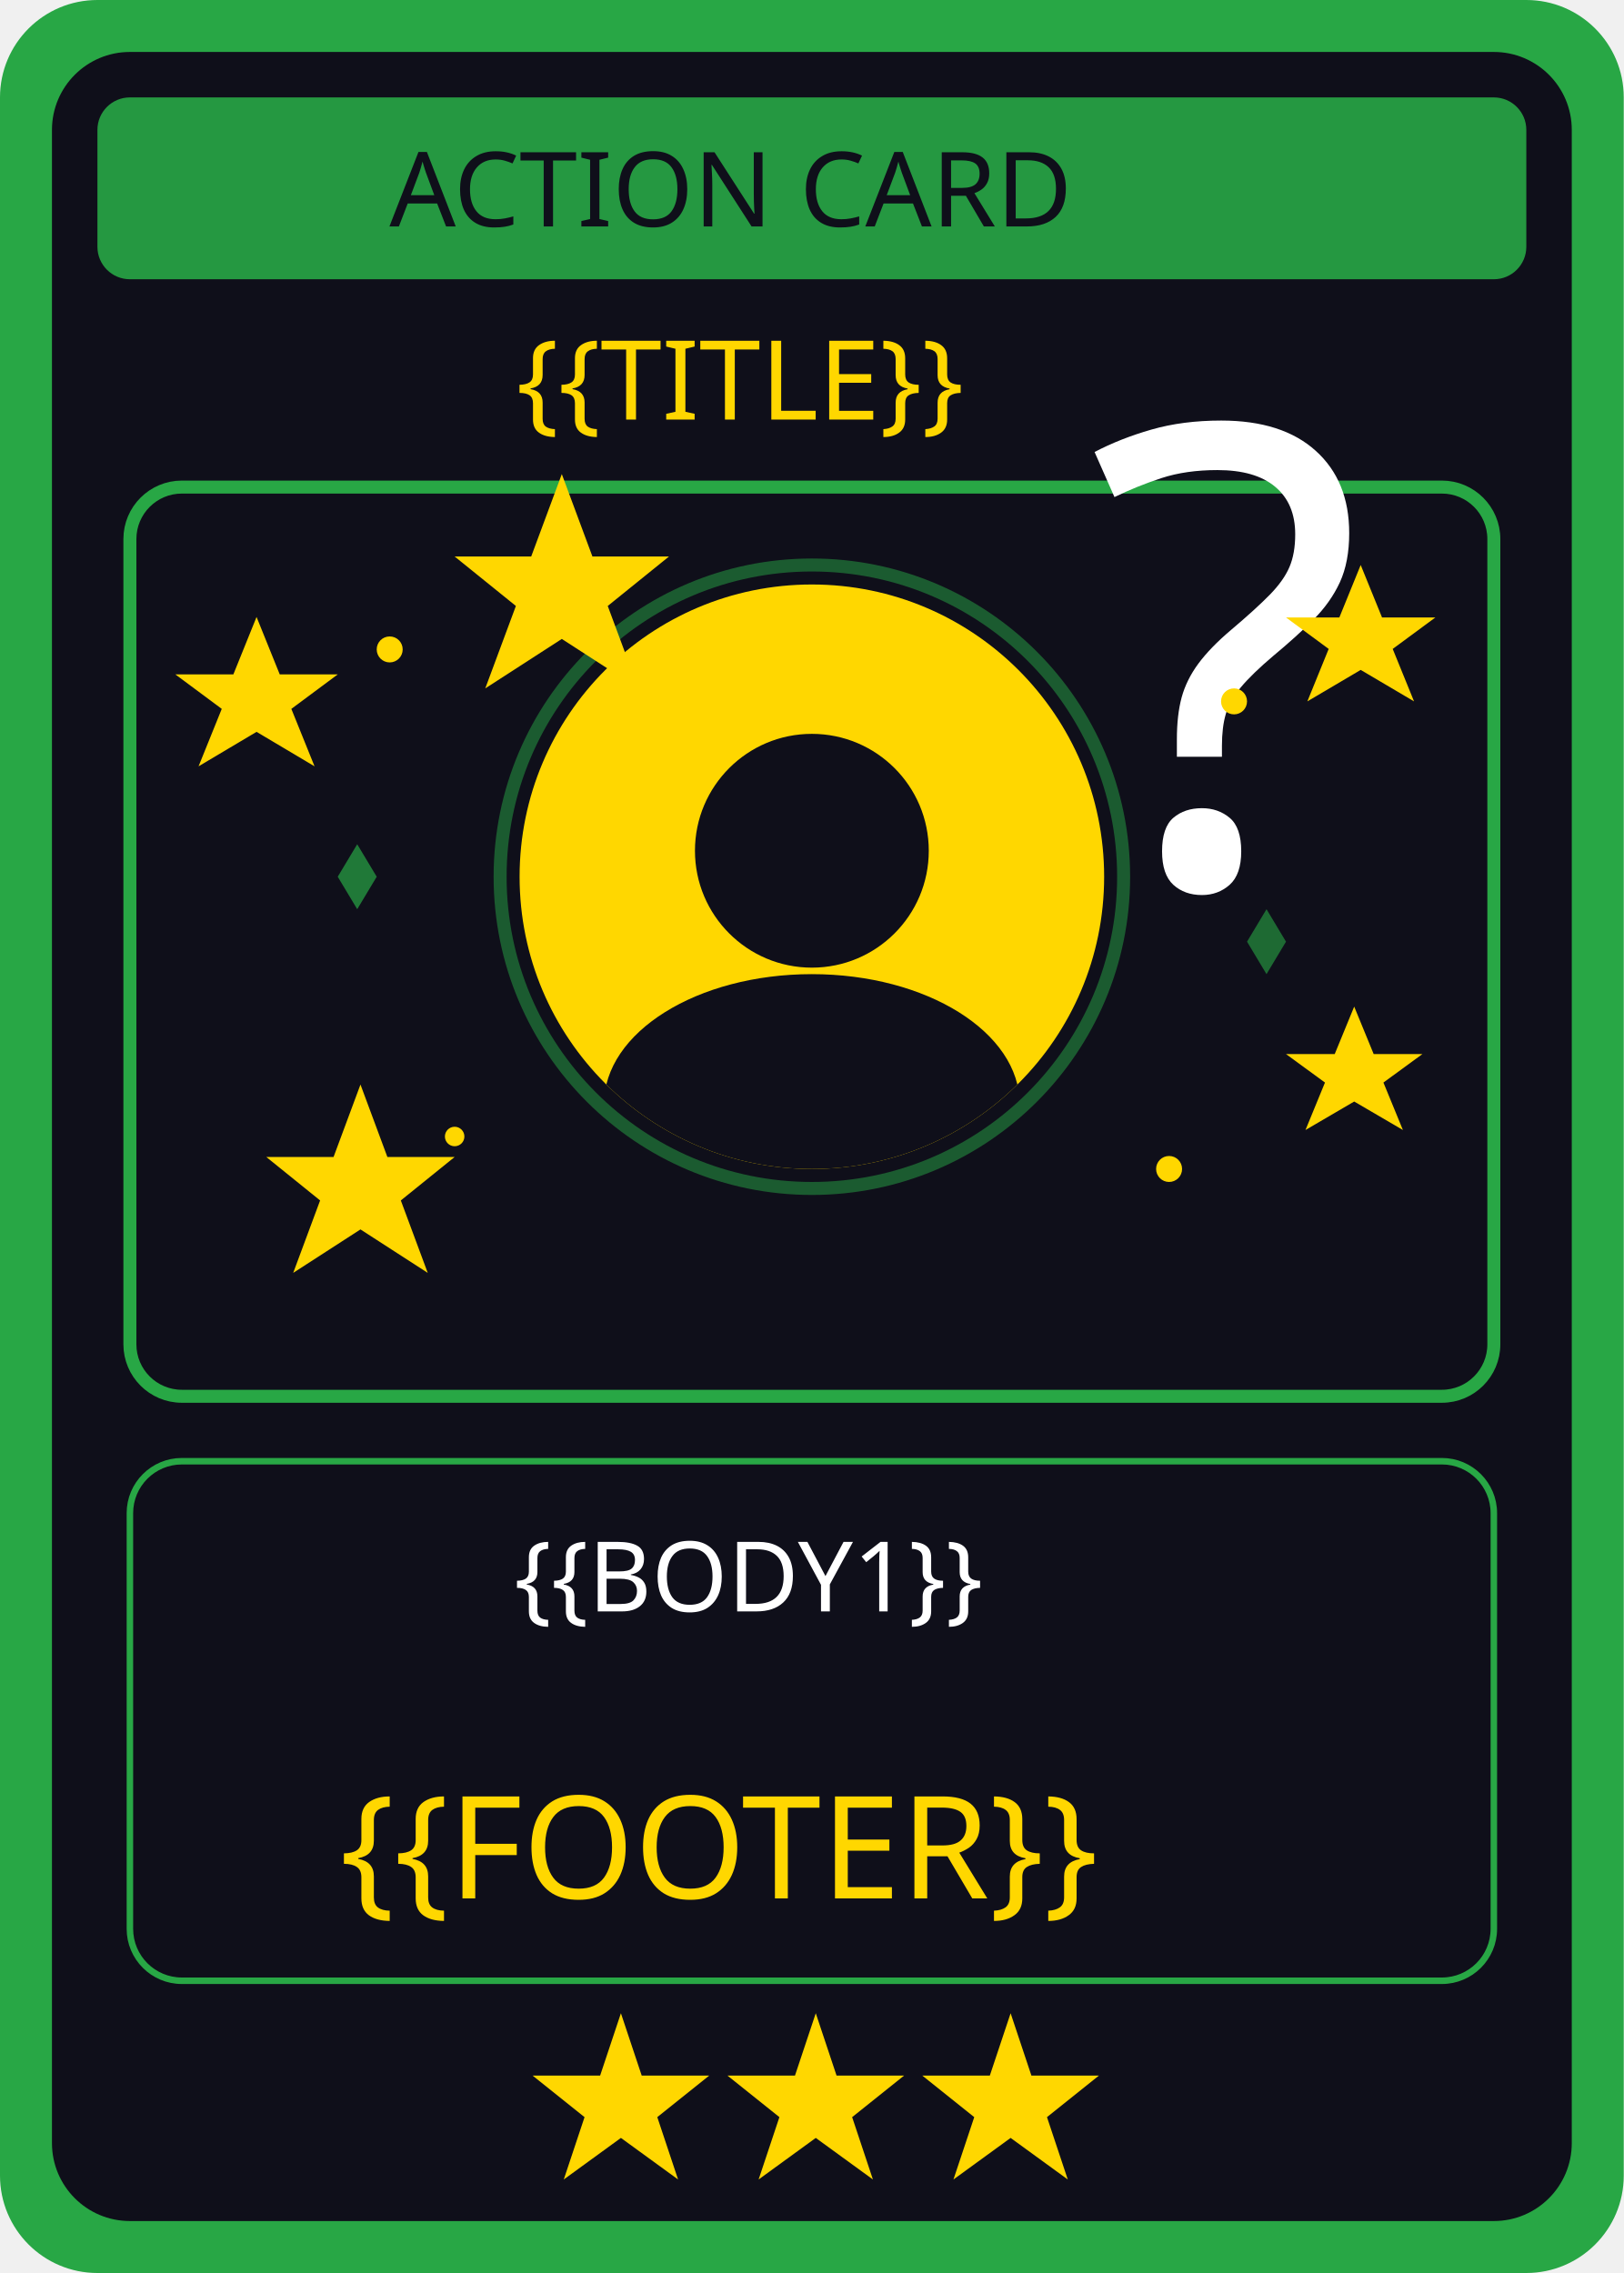
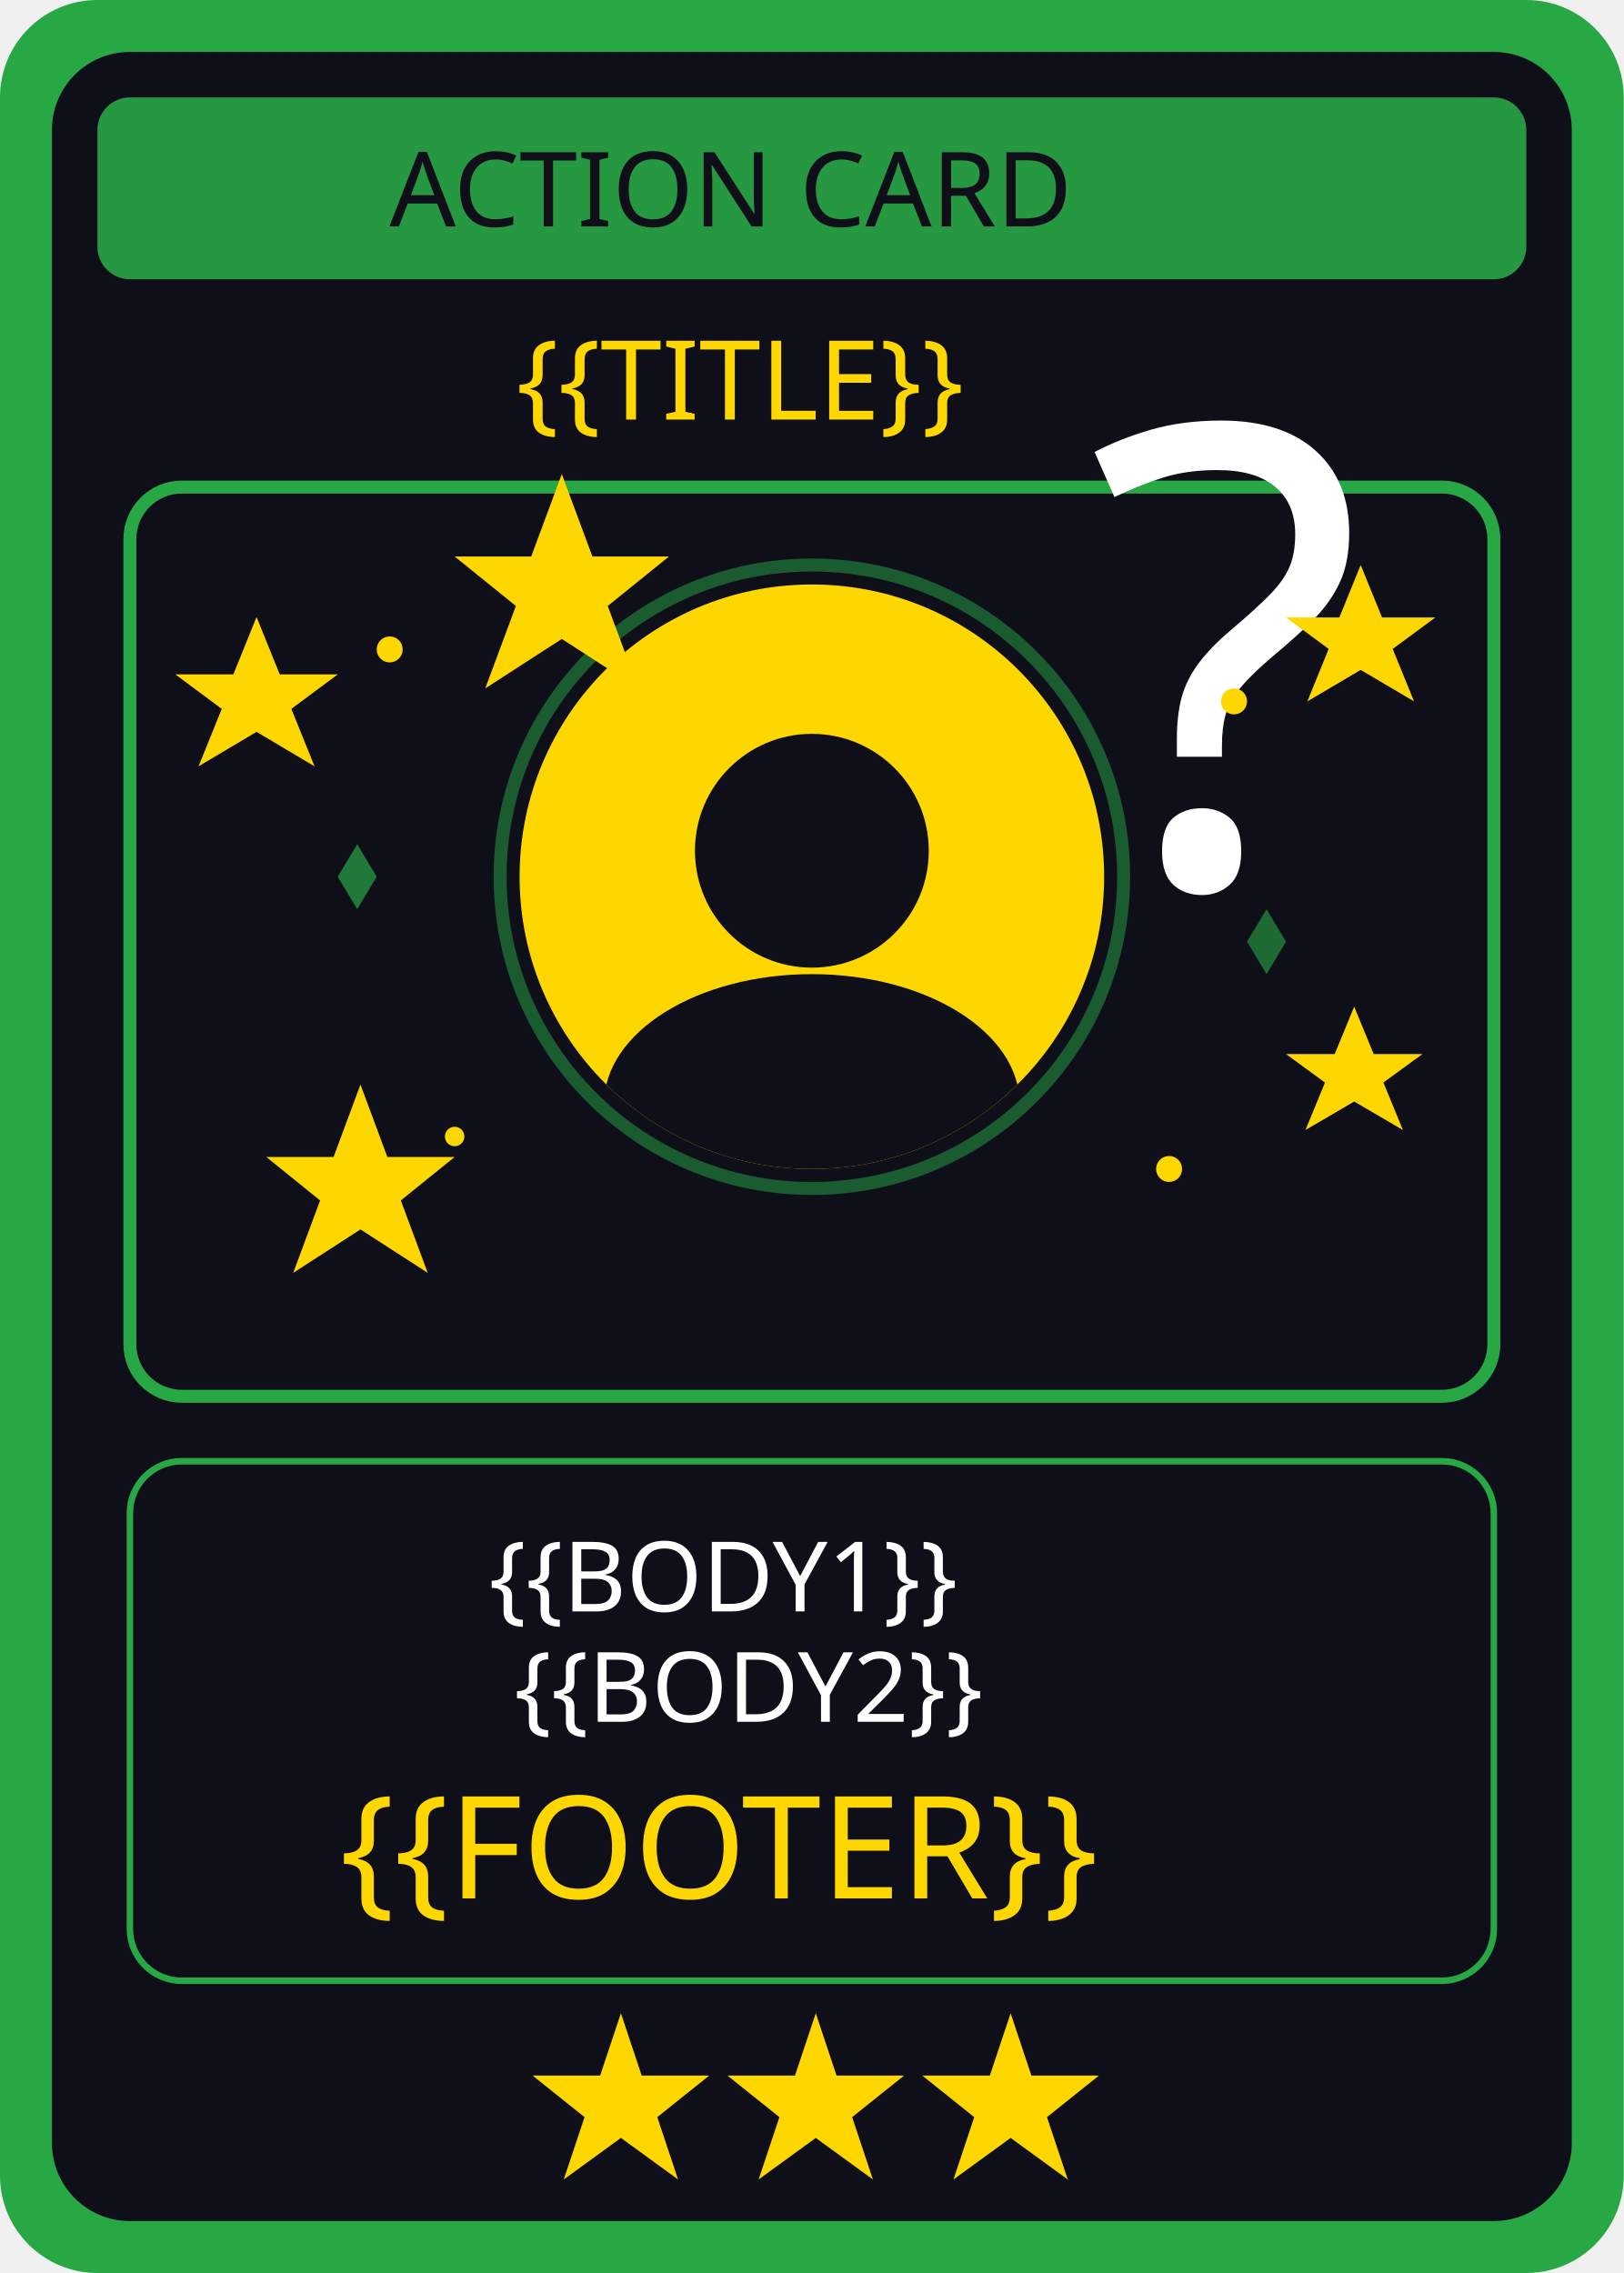
<svg xmlns="http://www.w3.org/2000/svg" width="250" height="350" viewBox="0 0 250 350" fill="none">
  <g clip-path="url(#clip0_237_76)">
    <path d="M235 0H15C6.716 0 0 6.716 0 15V335C0 343.284 6.716 350 15 350H235C243.284 350 250 343.284 250 335V15C250 6.716 243.284 0 235 0Z" fill="#28A745" />
    <path d="M230 8H20C13.373 8 8 13.373 8 20V330C8 336.627 13.373 342 20 342H230C236.627 342 242 336.627 242 330V20C242 13.373 236.627 8 230 8Z" fill="#0F0F1A" />
    <path opacity="0.9" d="M230 15H20C17.239 15 15 17.239 15 20V38C15 40.761 17.239 43 20 43H230C232.761 43 235 40.761 235 38V20C235 17.239 232.761 15 230 15Z" fill="#28A745" />
    <text fill="#0F0F1A" style="white-space: pre" xml:space="preserve" font-family="Neucha" font-size="16" letter-spacing="0em">
      <tspan text-anchor="middle" x="125" y="34.867">ACTION CARD </tspan>
    </text>
    <text fill="#FFD700" style="white-space: pre" xml:space="preserve" font-family="Neucha" font-size="17" letter-spacing="0em">
      <tspan text-anchor="middle" x="125" y="64.609">{{TITLE}}</tspan>
    </text>
    <path d="M222 75H28C23.582 75 20 78.582 20 83V207C20 211.418 23.582 215 28 215H222C226.418 215 230 211.418 230 207V83C230 78.582 226.418 75 222 75Z" fill="#0F0F1A" stroke="#28A745" stroke-width="2" />
    <path opacity="0.5" d="M125 183C151.51 183 173 161.51 173 135C173 108.49 151.51 87 125 87C98.49 87 77 108.49 77 135C77 161.51 98.49 183 125 183Z" stroke="#28A745" stroke-width="2" />
    <path d="M125 180C149.853 180 170 159.853 170 135C170 110.147 149.853 90 125 90C100.147 90 80 110.147 80 135C80 159.853 100.147 180 125 180Z" fill="#FFD700" />
    <path d="M125 149C134.941 149 143 140.941 143 131C143 121.059 134.941 113 125 113C115.059 113 107 121.059 107 131C107 140.941 115.059 149 125 149Z" fill="#0F0F1A" />
    <mask id="mask0_237_76" style="mask-type:luminance" maskUnits="userSpaceOnUse" x="80" y="90" width="90" height="90">
      <path d="M125 180C149.853 180 170 159.853 170 135C170 110.147 149.853 90 125 90C100.147 90 80 110.147 80 135C80 159.853 100.147 180 125 180Z" fill="white" />
    </mask>
    <g mask="url(#mask0_237_76)">
      <path d="M125 190C142.673 190 157 181.046 157 170C157 158.954 142.673 150 125 150C107.327 150 93 158.954 93 170C93 181.046 107.327 190 125 190Z" fill="#0F0F1A" />
    </g>
    <text fill="white" style="white-space: pre" xml:space="preserve" font-family="Neucha" font-size="99" letter-spacing="0em">
      <tspan x="167.341" y="136.428">? </tspan>
    </text>
    <path d="M60 102C61.105 102 62 101.105 62 100C62 98.895 61.105 98 60 98C58.895 98 58 98.895 58 100C58 101.105 58.895 102 60 102Z" fill="#FFD700" />
    <path d="M190 110C191.105 110 192 109.105 192 108C192 106.895 191.105 106 190 106C188.895 106 188 106.895 188 108C188 109.105 188.895 110 190 110Z" fill="#FFD700" />
    <path d="M180 182C181.105 182 182 181.105 182 180C182 178.895 181.105 178 180 178C178.895 178 178 178.895 178 180C178 181.105 178.895 182 180 182Z" fill="#FFD700" />
    <path d="M70 176.5C70.828 176.5 71.5 175.828 71.5 175C71.5 174.172 70.828 173.5 70 173.5C69.172 173.5 68.5 174.172 68.5 175C68.5 175.828 69.172 176.5 70 176.5Z" fill="#FFD700" />
    <path opacity="0.7" d="M55 130L58 135L55 140L52 135L55 130Z" fill="#28A745" />
    <path opacity="0.6" d="M195 140L198 145L195 150L192 145L195 140Z" fill="#28A745" />
    <path d="M39.5 95L43.071 103.846H52L44.857 109.154L48.429 118L39.5 112.692L30.571 118L34.143 109.154L27 103.846H35.929L39.5 95Z" fill="#FFD700" />
    <path d="M209.5 87L212.786 95.077H221L214.429 99.923L217.714 108L209.5 103.154L201.286 108L204.571 99.923L198 95.077H206.214L209.5 87Z" fill="#FFD700" />
    <path d="M208.5 155L211.5 162.308H219L213 166.692L216 174L208.5 169.615L201 174L204 166.692L198 162.308H205.5L208.5 155Z" fill="#FFD700" />
    <path d="M55.5 167L59.643 178.154H70L61.714 184.846L65.857 196L55.5 189.308L45.143 196L49.286 184.846L41 178.154H51.357L55.5 167Z" fill="#FFD700" />
    <path d="M86.5 73L91.214 85.692H103L93.571 93.308L98.286 106L86.5 98.385L74.714 106L79.429 93.308L70 85.692H81.786L86.5 73Z" fill="#FFD700" />
    <path d="M222 225H28C23.582 225 20 228.582 20 233V297C20 301.418 23.582 305 28 305H222C226.418 305 230 301.418 230 297V233C230 228.582 226.418 225 222 225Z" fill="#0F0F1A" stroke="#28A745" />
    <text fill="white" style="white-space: pre" xml:space="preserve" font-family="Neucha" font-size="15" letter-spacing="0em">
      <tspan x="125" y="248.125" text-anchor="middle">{{BODY1}}</tspan>
+       <tspan x="125" y="265.125" text-anchor="middle">{{BODY2}}</tspan>
    </text>
    <text fill="#FFD700" style="white-space: pre" xml:space="preserve" font-family="Neucha" font-size="22" letter-spacing="0em">
      <tspan x="125" y="292.317" text-anchor="middle">{{FOOTER}}</tspan>
    </text>
    <path d="M95.6 310L98.8 319.6H109.2L101.2 326L104.4 335.6L95.6 329.2L86.8 335.6L90 326L82 319.6H92.4L95.6 310Z" fill="#FFD700" />
    <path d="M125.6 310L128.8 319.6H139.2L131.2 326L134.4 335.6L125.6 329.2L116.8 335.6L120 326L112 319.6H122.4L125.6 310Z" fill="#FFD700" />
    <path d="M155.6 310L158.8 319.6H169.2L161.2 326L164.4 335.6L155.6 329.2L146.8 335.6L150 326L142 319.6H152.4L155.6 310Z" fill="#FFD700" />
  </g>
  <defs>
    <clipPath id="clip0_237_76">
      <rect width="250" height="350" fill="white" />
    </clipPath>
  </defs>
</svg>
